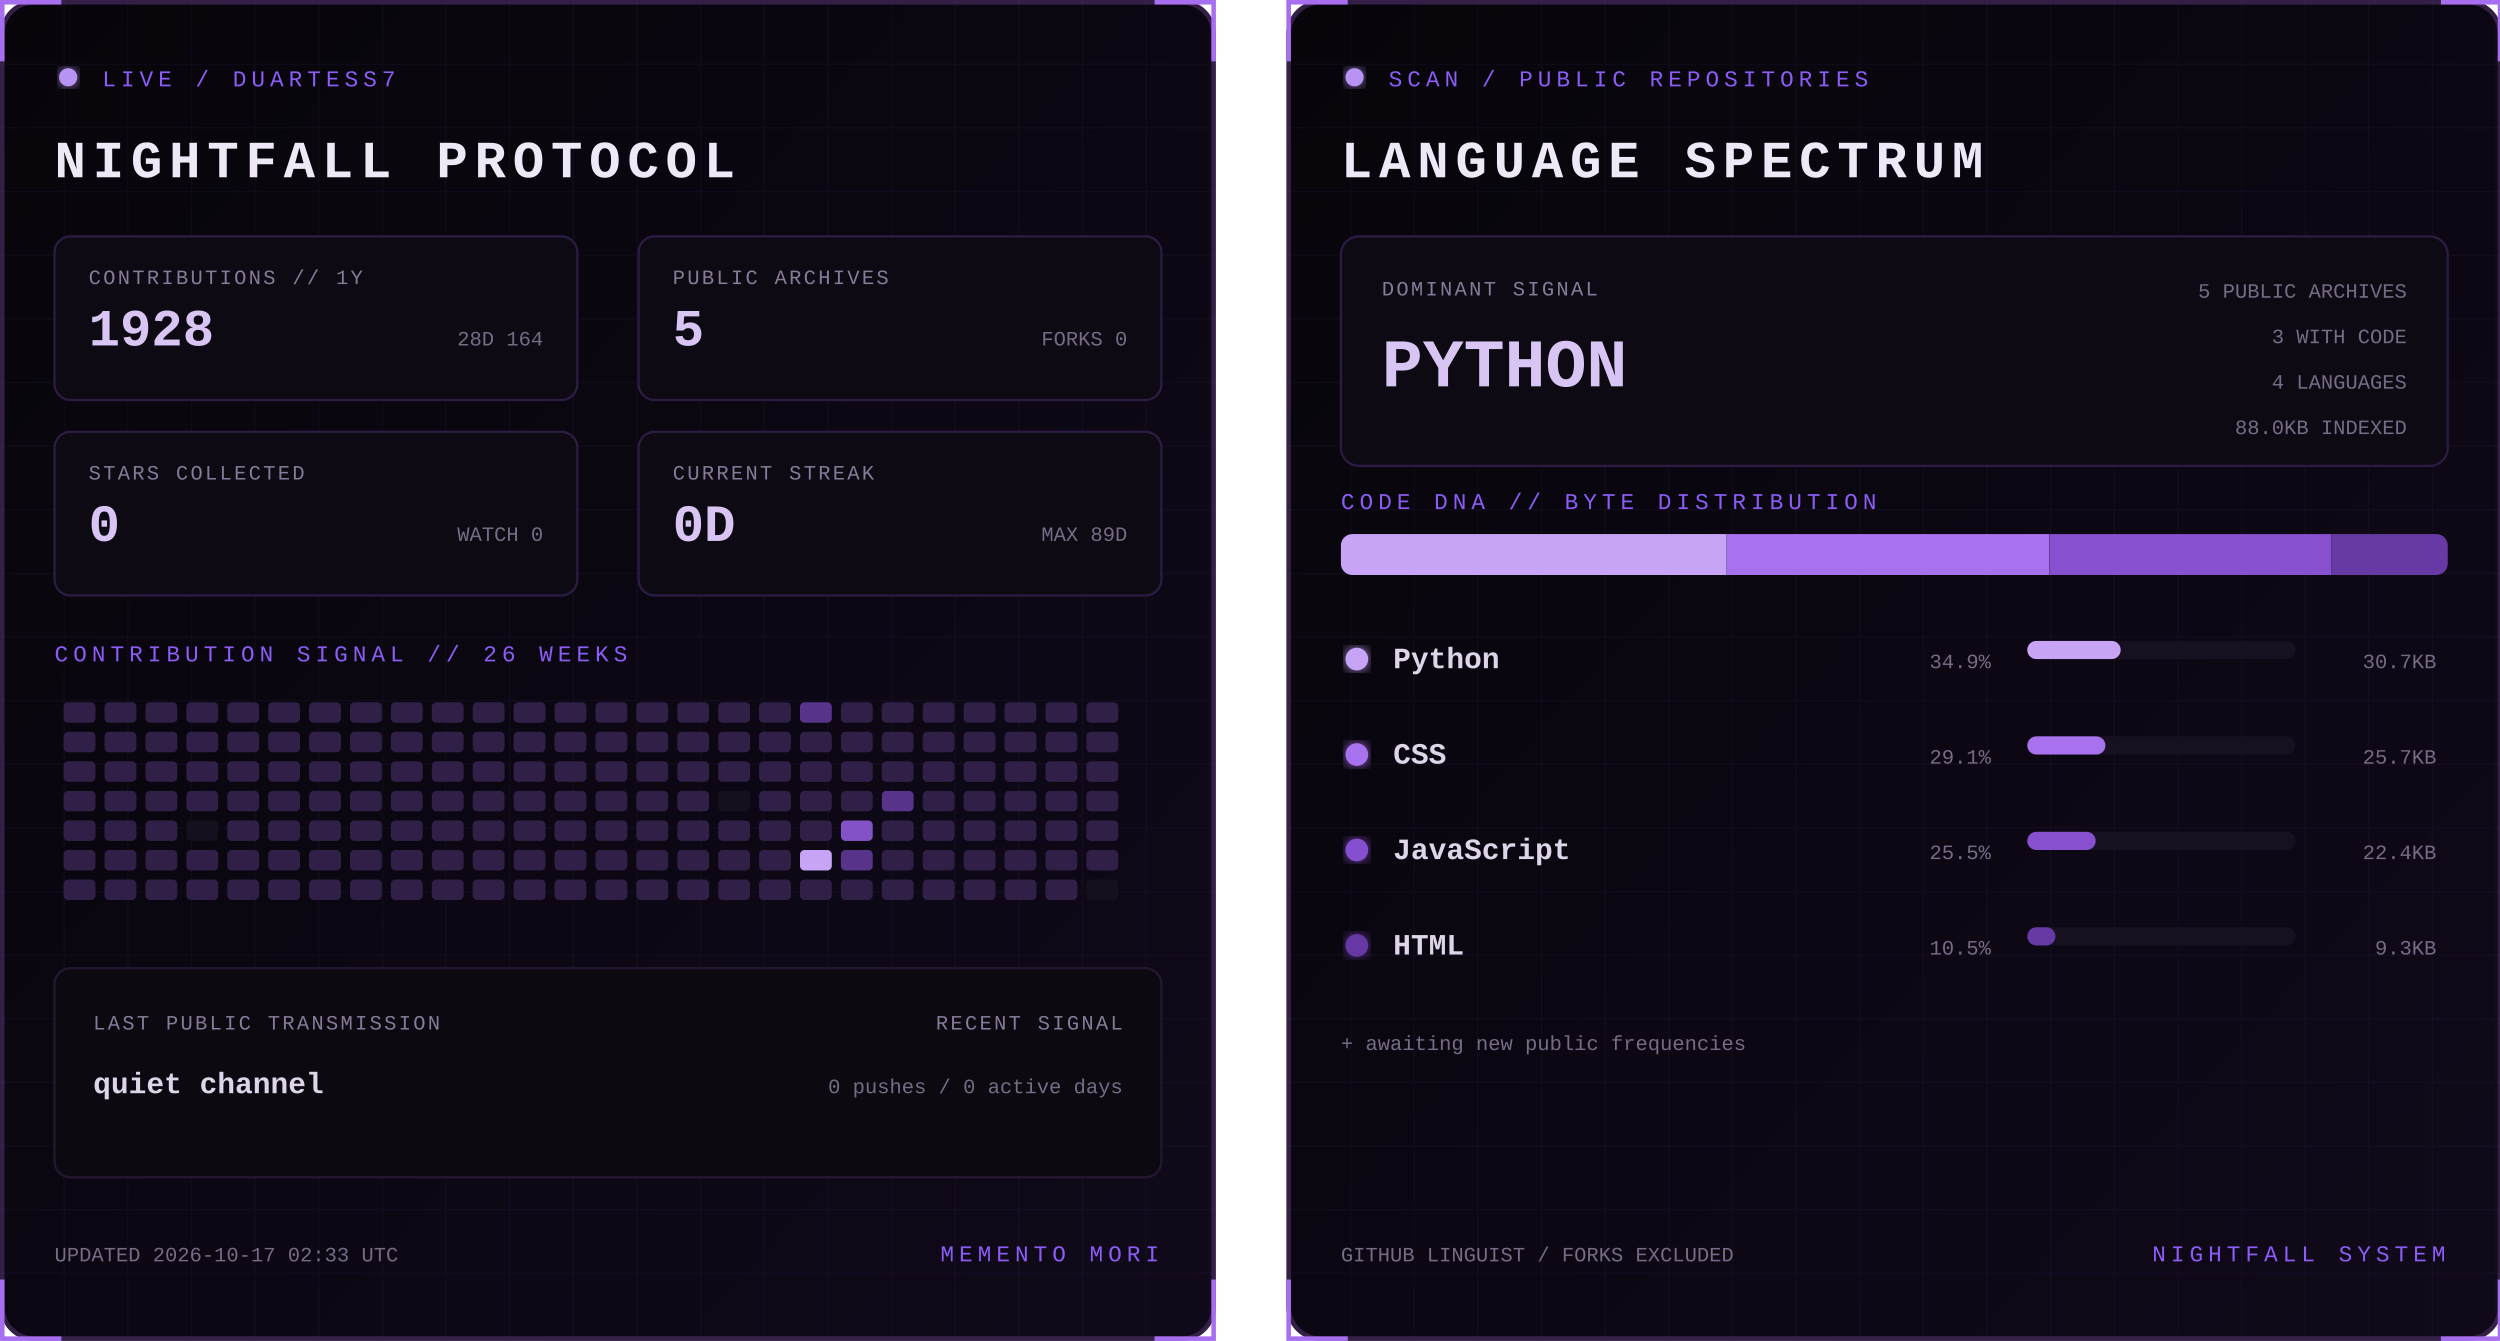
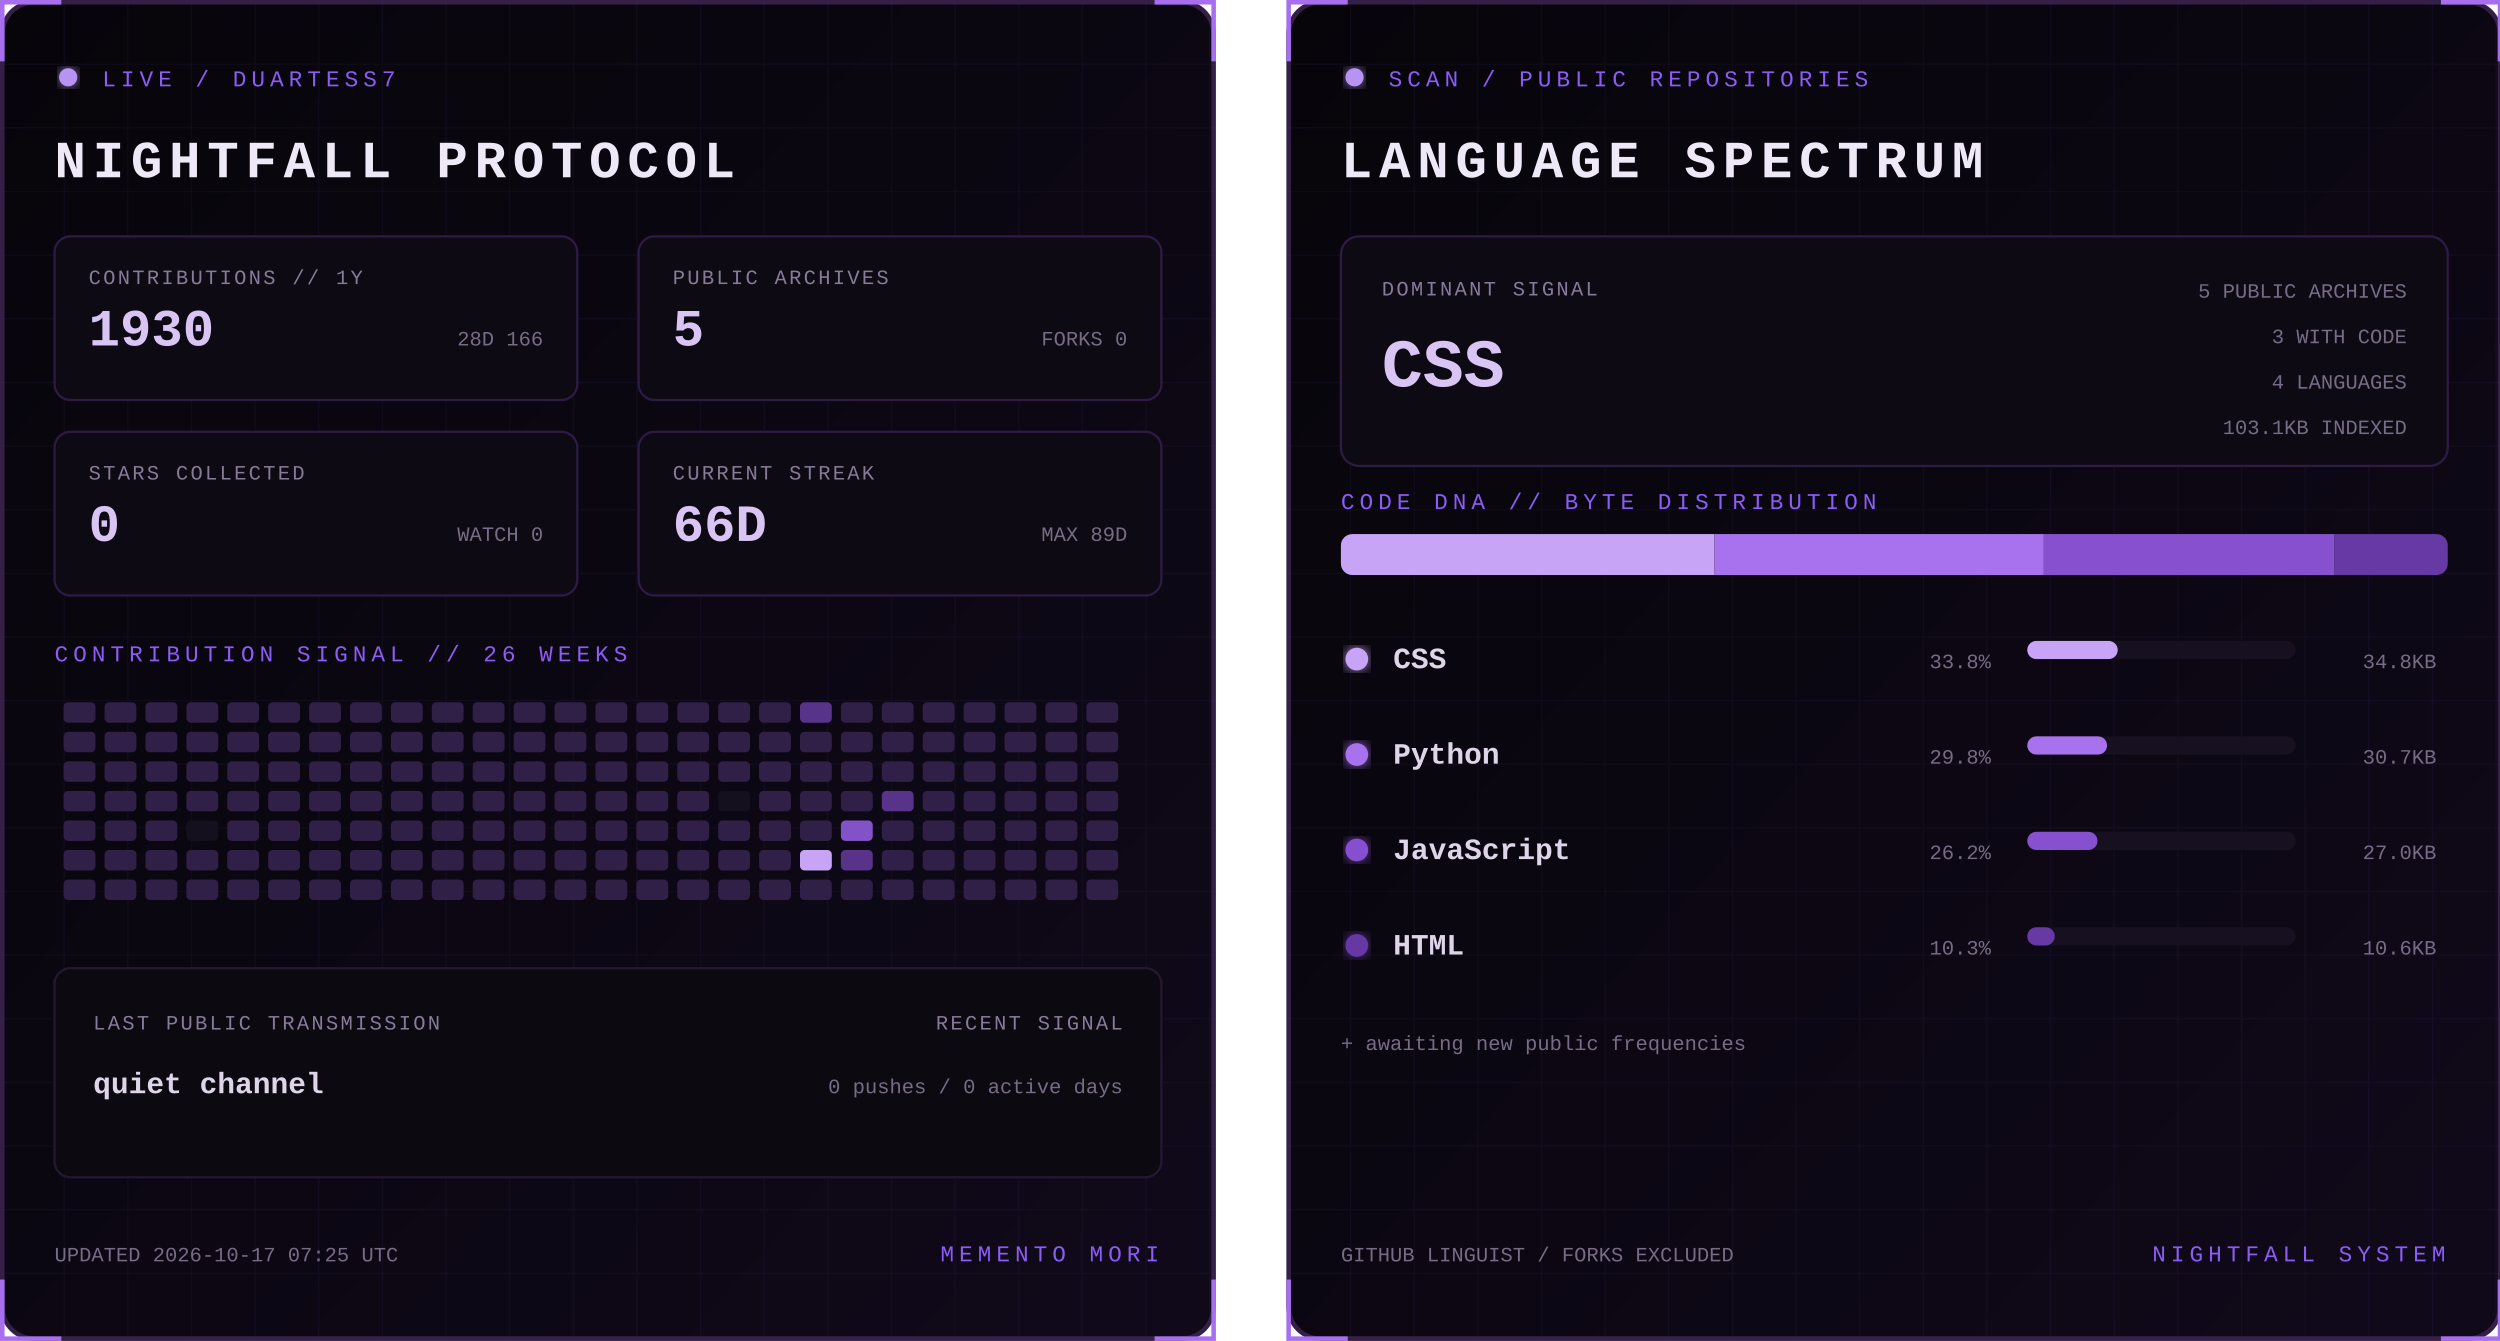
<svg xmlns="http://www.w3.org/2000/svg" width="1100" height="590" viewBox="0 0 1100 590" role="img" aria-labelledby="title desc">
  <defs>
    <linearGradient id="bg" x1="0" y1="0" x2="1" y2="1">
      <stop stop-color="#07050a" />
      <stop offset="1" stop-color="#10091a" />
    </linearGradient>
    <filter id="glow">
      <feGaussianBlur stdDeviation="3" result="b" />
      <feMerge>
        <feMergeNode in="b" />
        <feMergeNode in="SourceGraphic" />
      </feMerge>
    </filter>
    <pattern id="grid" width="28" height="28" patternUnits="userSpaceOnUse">
      <path d="M28 0H0V28" fill="none" stroke="#8b5cf6" stroke-opacity=".055" />
    </pattern>
    <clipPath id="dna">
      <rect x="24" y="235" width="487" height="18" rx="5" />
    </clipPath>
    <style>
      text { font-family: Consolas, 'Courier New', monospace; }
      .kicker { fill:#8b5cf6; font-size:10px; letter-spacing:2.2px; }
      .title { fill:#eee8f7; font-size:23px; font-weight:700; letter-spacing:3px; }
      .label { fill:#887a99; font-size:9px; letter-spacing:1px; }
      .stat { fill:#d8c5f4; font-size:23px; font-weight:700; }
      .detail,.pct { fill:#776b85; font-size:9px; }
      .lang { fill:#ded5e8; font-size:13px; font-weight:700; }
      .hero { fill:#d8c5f4; font-size:30px; font-weight:700; }
      .blink { animation:blink 1.6s step-end infinite; }
      @keyframes blink { 50% { opacity:.25 } }
    </style>
  </defs>
  <g>
    <rect x="1" y="1" width="533" height="588" rx="14" fill="url(#bg)" stroke="#342047" stroke-width="2" />
    <rect x="1" y="1" width="533" height="588" rx="14" fill="url(#grid)" />
    <path d="M27 1H1v26 M508 1h26v26 M534 563v26h-26 M27 589H1v-26" stroke="#a76ff0" stroke-width="2" fill="none" />
    <circle cx="30" cy="34" r="4" fill="#b794f4" filter="url(#glow)" class="blink" />
    <text x="45" y="38" class="kicker">LIVE / DUARTESS7</text>
    <text x="24" y="78" class="title">NIGHTFALL PROTOCOL</text>
    <g transform="translate(24 104)">
      <rect width="230" height="72" rx="7" fill="#0d0a13" stroke="#2d1b43" />
      <text x="15" y="21" class="label">CONTRIBUTIONS // 1Y</text>
-       <text x="15" y="48" class="stat">1928</text>
-       <text x="215" y="48" text-anchor="end" class="detail">28D 164</text>
+       <text x="15" y="48" class="stat">1930</text>
+       <text x="215" y="48" text-anchor="end" class="detail">28D 166</text>
    </g>
    <g transform="translate(281 104)">
      <rect width="230" height="72" rx="7" fill="#0d0a13" stroke="#2d1b43" />
      <text x="15" y="21" class="label">PUBLIC ARCHIVES</text>
      <text x="15" y="48" class="stat">5</text>
      <text x="215" y="48" text-anchor="end" class="detail">FORKS 0</text>
    </g>
    <g transform="translate(24 190)">
      <rect width="230" height="72" rx="7" fill="#0d0a13" stroke="#2d1b43" />
      <text x="15" y="21" class="label">STARS COLLECTED</text>
      <text x="15" y="48" class="stat">0</text>
      <text x="215" y="48" text-anchor="end" class="detail">WATCH 0</text>
    </g>
    <g transform="translate(281 190)">
      <rect width="230" height="72" rx="7" fill="#0d0a13" stroke="#2d1b43" />
      <text x="15" y="21" class="label">CURRENT STREAK</text>
-       <text x="15" y="48" class="stat">0D</text>
+       <text x="15" y="48" class="stat">66D</text>
      <text x="215" y="48" text-anchor="end" class="detail">MAX 89D</text>
    </g>
    <text x="24" y="291" class="kicker">CONTRIBUTION SIGNAL // 26 WEEKS</text>
    <g>
      <rect x="28" y="309" width="14" height="9" rx="2" fill="#302047" />
      <rect x="28" y="322" width="14" height="9" rx="2" fill="#302047" />
      <rect x="28" y="335" width="14" height="9" rx="2" fill="#302047" />
      <rect x="28" y="348" width="14" height="9" rx="2" fill="#302047" />
      <rect x="28" y="361" width="14" height="9" rx="2" fill="#302047" />
      <rect x="28" y="374" width="14" height="9" rx="2" fill="#302047" />
      <rect x="28" y="387" width="14" height="9" rx="2" fill="#302047" />
      <rect x="46" y="309" width="14" height="9" rx="2" fill="#302047" />
      <rect x="46" y="322" width="14" height="9" rx="2" fill="#302047" />
      <rect x="46" y="335" width="14" height="9" rx="2" fill="#302047" />
      <rect x="46" y="348" width="14" height="9" rx="2" fill="#302047" />
      <rect x="46" y="361" width="14" height="9" rx="2" fill="#302047" />
      <rect x="46" y="374" width="14" height="9" rx="2" fill="#302047" />
      <rect x="46" y="387" width="14" height="9" rx="2" fill="#302047" />
      <rect x="64" y="309" width="14" height="9" rx="2" fill="#302047" />
      <rect x="64" y="322" width="14" height="9" rx="2" fill="#302047" />
      <rect x="64" y="335" width="14" height="9" rx="2" fill="#302047" />
      <rect x="64" y="348" width="14" height="9" rx="2" fill="#302047" />
      <rect x="64" y="361" width="14" height="9" rx="2" fill="#302047" />
      <rect x="64" y="374" width="14" height="9" rx="2" fill="#302047" />
      <rect x="64" y="387" width="14" height="9" rx="2" fill="#302047" />
      <rect x="82" y="309" width="14" height="9" rx="2" fill="#302047" />
      <rect x="82" y="322" width="14" height="9" rx="2" fill="#302047" />
      <rect x="82" y="335" width="14" height="9" rx="2" fill="#302047" />
      <rect x="82" y="348" width="14" height="9" rx="2" fill="#302047" />
      <rect x="82" y="361" width="14" height="9" rx="2" fill="#15101d" />
      <rect x="82" y="374" width="14" height="9" rx="2" fill="#302047" />
      <rect x="82" y="387" width="14" height="9" rx="2" fill="#302047" />
      <rect x="100" y="309" width="14" height="9" rx="2" fill="#302047" />
      <rect x="100" y="322" width="14" height="9" rx="2" fill="#302047" />
      <rect x="100" y="335" width="14" height="9" rx="2" fill="#302047" />
      <rect x="100" y="348" width="14" height="9" rx="2" fill="#302047" />
      <rect x="100" y="361" width="14" height="9" rx="2" fill="#302047" />
      <rect x="100" y="374" width="14" height="9" rx="2" fill="#302047" />
      <rect x="100" y="387" width="14" height="9" rx="2" fill="#302047" />
      <rect x="118" y="309" width="14" height="9" rx="2" fill="#302047" />
      <rect x="118" y="322" width="14" height="9" rx="2" fill="#302047" />
      <rect x="118" y="335" width="14" height="9" rx="2" fill="#302047" />
      <rect x="118" y="348" width="14" height="9" rx="2" fill="#302047" />
      <rect x="118" y="361" width="14" height="9" rx="2" fill="#302047" />
      <rect x="118" y="374" width="14" height="9" rx="2" fill="#302047" />
      <rect x="118" y="387" width="14" height="9" rx="2" fill="#302047" />
      <rect x="136" y="309" width="14" height="9" rx="2" fill="#302047" />
      <rect x="136" y="322" width="14" height="9" rx="2" fill="#302047" />
      <rect x="136" y="335" width="14" height="9" rx="2" fill="#302047" />
      <rect x="136" y="348" width="14" height="9" rx="2" fill="#302047" />
      <rect x="136" y="361" width="14" height="9" rx="2" fill="#302047" />
      <rect x="136" y="374" width="14" height="9" rx="2" fill="#302047" />
      <rect x="136" y="387" width="14" height="9" rx="2" fill="#302047" />
      <rect x="154" y="309" width="14" height="9" rx="2" fill="#302047" />
      <rect x="154" y="322" width="14" height="9" rx="2" fill="#302047" />
      <rect x="154" y="335" width="14" height="9" rx="2" fill="#302047" />
      <rect x="154" y="348" width="14" height="9" rx="2" fill="#302047" />
      <rect x="154" y="361" width="14" height="9" rx="2" fill="#302047" />
      <rect x="154" y="374" width="14" height="9" rx="2" fill="#302047" />
      <rect x="154" y="387" width="14" height="9" rx="2" fill="#302047" />
      <rect x="172" y="309" width="14" height="9" rx="2" fill="#302047" />
      <rect x="172" y="322" width="14" height="9" rx="2" fill="#302047" />
      <rect x="172" y="335" width="14" height="9" rx="2" fill="#302047" />
      <rect x="172" y="348" width="14" height="9" rx="2" fill="#302047" />
      <rect x="172" y="361" width="14" height="9" rx="2" fill="#302047" />
      <rect x="172" y="374" width="14" height="9" rx="2" fill="#302047" />
      <rect x="172" y="387" width="14" height="9" rx="2" fill="#302047" />
      <rect x="190" y="309" width="14" height="9" rx="2" fill="#302047" />
      <rect x="190" y="322" width="14" height="9" rx="2" fill="#302047" />
      <rect x="190" y="335" width="14" height="9" rx="2" fill="#302047" />
      <rect x="190" y="348" width="14" height="9" rx="2" fill="#302047" />
      <rect x="190" y="361" width="14" height="9" rx="2" fill="#302047" />
      <rect x="190" y="374" width="14" height="9" rx="2" fill="#302047" />
      <rect x="190" y="387" width="14" height="9" rx="2" fill="#302047" />
      <rect x="208" y="309" width="14" height="9" rx="2" fill="#302047" />
      <rect x="208" y="322" width="14" height="9" rx="2" fill="#302047" />
      <rect x="208" y="335" width="14" height="9" rx="2" fill="#302047" />
      <rect x="208" y="348" width="14" height="9" rx="2" fill="#302047" />
      <rect x="208" y="361" width="14" height="9" rx="2" fill="#302047" />
      <rect x="208" y="374" width="14" height="9" rx="2" fill="#302047" />
      <rect x="208" y="387" width="14" height="9" rx="2" fill="#302047" />
      <rect x="226" y="309" width="14" height="9" rx="2" fill="#302047" />
      <rect x="226" y="322" width="14" height="9" rx="2" fill="#302047" />
      <rect x="226" y="335" width="14" height="9" rx="2" fill="#302047" />
      <rect x="226" y="348" width="14" height="9" rx="2" fill="#302047" />
      <rect x="226" y="361" width="14" height="9" rx="2" fill="#302047" />
      <rect x="226" y="374" width="14" height="9" rx="2" fill="#302047" />
      <rect x="226" y="387" width="14" height="9" rx="2" fill="#302047" />
      <rect x="244" y="309" width="14" height="9" rx="2" fill="#302047" />
      <rect x="244" y="322" width="14" height="9" rx="2" fill="#302047" />
      <rect x="244" y="335" width="14" height="9" rx="2" fill="#302047" />
      <rect x="244" y="348" width="14" height="9" rx="2" fill="#302047" />
      <rect x="244" y="361" width="14" height="9" rx="2" fill="#302047" />
      <rect x="244" y="374" width="14" height="9" rx="2" fill="#302047" />
      <rect x="244" y="387" width="14" height="9" rx="2" fill="#302047" />
      <rect x="262" y="309" width="14" height="9" rx="2" fill="#302047" />
      <rect x="262" y="322" width="14" height="9" rx="2" fill="#302047" />
      <rect x="262" y="335" width="14" height="9" rx="2" fill="#302047" />
      <rect x="262" y="348" width="14" height="9" rx="2" fill="#302047" />
      <rect x="262" y="361" width="14" height="9" rx="2" fill="#302047" />
      <rect x="262" y="374" width="14" height="9" rx="2" fill="#302047" />
      <rect x="262" y="387" width="14" height="9" rx="2" fill="#302047" />
      <rect x="280" y="309" width="14" height="9" rx="2" fill="#302047" />
      <rect x="280" y="322" width="14" height="9" rx="2" fill="#302047" />
      <rect x="280" y="335" width="14" height="9" rx="2" fill="#302047" />
      <rect x="280" y="348" width="14" height="9" rx="2" fill="#302047" />
      <rect x="280" y="361" width="14" height="9" rx="2" fill="#302047" />
      <rect x="280" y="374" width="14" height="9" rx="2" fill="#302047" />
      <rect x="280" y="387" width="14" height="9" rx="2" fill="#302047" />
      <rect x="298" y="309" width="14" height="9" rx="2" fill="#302047" />
      <rect x="298" y="322" width="14" height="9" rx="2" fill="#302047" />
      <rect x="298" y="335" width="14" height="9" rx="2" fill="#302047" />
      <rect x="298" y="348" width="14" height="9" rx="2" fill="#302047" />
      <rect x="298" y="361" width="14" height="9" rx="2" fill="#302047" />
      <rect x="298" y="374" width="14" height="9" rx="2" fill="#302047" />
      <rect x="298" y="387" width="14" height="9" rx="2" fill="#302047" />
      <rect x="316" y="309" width="14" height="9" rx="2" fill="#302047" />
      <rect x="316" y="322" width="14" height="9" rx="2" fill="#302047" />
      <rect x="316" y="335" width="14" height="9" rx="2" fill="#302047" />
      <rect x="316" y="348" width="14" height="9" rx="2" fill="#15101d" />
      <rect x="316" y="361" width="14" height="9" rx="2" fill="#302047" />
      <rect x="316" y="374" width="14" height="9" rx="2" fill="#302047" />
      <rect x="316" y="387" width="14" height="9" rx="2" fill="#302047" />
      <rect x="334" y="309" width="14" height="9" rx="2" fill="#302047" />
      <rect x="334" y="322" width="14" height="9" rx="2" fill="#302047" />
      <rect x="334" y="335" width="14" height="9" rx="2" fill="#302047" />
      <rect x="334" y="348" width="14" height="9" rx="2" fill="#302047" />
      <rect x="334" y="361" width="14" height="9" rx="2" fill="#302047" />
      <rect x="334" y="374" width="14" height="9" rx="2" fill="#302047" />
      <rect x="334" y="387" width="14" height="9" rx="2" fill="#302047" />
      <rect x="352" y="309" width="14" height="9" rx="2" fill="#57338a" />
      <rect x="352" y="322" width="14" height="9" rx="2" fill="#302047" />
      <rect x="352" y="335" width="14" height="9" rx="2" fill="#302047" />
      <rect x="352" y="348" width="14" height="9" rx="2" fill="#302047" />
      <rect x="352" y="361" width="14" height="9" rx="2" fill="#302047" />
      <rect x="352" y="374" width="14" height="9" rx="2" fill="#c7a4f6" />
      <rect x="352" y="387" width="14" height="9" rx="2" fill="#302047" />
      <rect x="370" y="309" width="14" height="9" rx="2" fill="#302047" />
      <rect x="370" y="322" width="14" height="9" rx="2" fill="#302047" />
      <rect x="370" y="335" width="14" height="9" rx="2" fill="#302047" />
      <rect x="370" y="348" width="14" height="9" rx="2" fill="#302047" />
      <rect x="370" y="361" width="14" height="9" rx="2" fill="#8452c7" />
      <rect x="370" y="374" width="14" height="9" rx="2" fill="#57338a" />
      <rect x="370" y="387" width="14" height="9" rx="2" fill="#302047" />
      <rect x="388" y="309" width="14" height="9" rx="2" fill="#302047" />
      <rect x="388" y="322" width="14" height="9" rx="2" fill="#302047" />
      <rect x="388" y="335" width="14" height="9" rx="2" fill="#302047" />
      <rect x="388" y="348" width="14" height="9" rx="2" fill="#57338a" />
      <rect x="388" y="361" width="14" height="9" rx="2" fill="#302047" />
      <rect x="388" y="374" width="14" height="9" rx="2" fill="#302047" />
      <rect x="388" y="387" width="14" height="9" rx="2" fill="#302047" />
      <rect x="406" y="309" width="14" height="9" rx="2" fill="#302047" />
      <rect x="406" y="322" width="14" height="9" rx="2" fill="#302047" />
      <rect x="406" y="335" width="14" height="9" rx="2" fill="#302047" />
      <rect x="406" y="348" width="14" height="9" rx="2" fill="#302047" />
      <rect x="406" y="361" width="14" height="9" rx="2" fill="#302047" />
      <rect x="406" y="374" width="14" height="9" rx="2" fill="#302047" />
      <rect x="406" y="387" width="14" height="9" rx="2" fill="#302047" />
      <rect x="424" y="309" width="14" height="9" rx="2" fill="#302047" />
      <rect x="424" y="322" width="14" height="9" rx="2" fill="#302047" />
      <rect x="424" y="335" width="14" height="9" rx="2" fill="#302047" />
      <rect x="424" y="348" width="14" height="9" rx="2" fill="#302047" />
      <rect x="424" y="361" width="14" height="9" rx="2" fill="#302047" />
      <rect x="424" y="374" width="14" height="9" rx="2" fill="#302047" />
      <rect x="424" y="387" width="14" height="9" rx="2" fill="#302047" />
      <rect x="442" y="309" width="14" height="9" rx="2" fill="#302047" />
      <rect x="442" y="322" width="14" height="9" rx="2" fill="#302047" />
      <rect x="442" y="335" width="14" height="9" rx="2" fill="#302047" />
      <rect x="442" y="348" width="14" height="9" rx="2" fill="#302047" />
      <rect x="442" y="361" width="14" height="9" rx="2" fill="#302047" />
      <rect x="442" y="374" width="14" height="9" rx="2" fill="#302047" />
      <rect x="442" y="387" width="14" height="9" rx="2" fill="#302047" />
      <rect x="460" y="309" width="14" height="9" rx="2" fill="#302047" />
      <rect x="460" y="322" width="14" height="9" rx="2" fill="#302047" />
      <rect x="460" y="335" width="14" height="9" rx="2" fill="#302047" />
      <rect x="460" y="348" width="14" height="9" rx="2" fill="#302047" />
      <rect x="460" y="361" width="14" height="9" rx="2" fill="#302047" />
      <rect x="460" y="374" width="14" height="9" rx="2" fill="#302047" />
      <rect x="460" y="387" width="14" height="9" rx="2" fill="#302047" />
      <rect x="478" y="309" width="14" height="9" rx="2" fill="#302047" />
      <rect x="478" y="322" width="14" height="9" rx="2" fill="#302047" />
      <rect x="478" y="335" width="14" height="9" rx="2" fill="#302047" />
      <rect x="478" y="348" width="14" height="9" rx="2" fill="#302047" />
      <rect x="478" y="361" width="14" height="9" rx="2" fill="#302047" />
      <rect x="478" y="374" width="14" height="9" rx="2" fill="#302047" />
-       <rect x="478" y="387" width="14" height="9" rx="2" fill="#15101d" />
+       <rect x="478" y="387" width="14" height="9" rx="2" fill="#302047" />
    </g>
    <rect x="24" y="426" width="487" height="92" rx="7" fill="#0c0911" stroke="#24172f" />
    <text x="41" y="453" class="label">LAST PUBLIC TRANSMISSION</text>
    <text x="41" y="481" class="lang">quiet channel</text>
    <text x="494" y="453" text-anchor="end" class="label">RECENT SIGNAL</text>
    <text x="494" y="481" text-anchor="end" class="detail">0 pushes / 0 active days</text>
-     <text x="24" y="555" class="detail">UPDATED 2026-10-17 02:33 UTC</text>
+     <text x="24" y="555" class="detail">UPDATED 2026-10-17 07:25 UTC</text>
    <text x="510" y="555" text-anchor="end" class="kicker">MEMENTO MORI</text>
  </g>
  <g transform="translate(566)">
    <rect x="1" y="1" width="533" height="588" rx="14" fill="url(#bg)" stroke="#342047" stroke-width="2" />
    <rect x="1" y="1" width="533" height="588" rx="14" fill="url(#grid)" />
    <path d="M27 1H1v26 M508 1h26v26 M534 563v26h-26 M27 589H1v-26" stroke="#a76ff0" stroke-width="2" fill="none" />
    <circle cx="30" cy="34" r="4" fill="#b794f4" filter="url(#glow)" class="blink" />
    <text x="45" y="38" class="kicker">SCAN / PUBLIC REPOSITORIES</text>
    <text x="24" y="78" class="title">LANGUAGE SPECTRUM</text>
    <rect x="24" y="104" width="487" height="101" rx="8" fill="#0d0a13" stroke="#2d1b43" />
    <text x="42" y="130" class="label">DOMINANT SIGNAL</text>
-     <text x="42" y="170" class="hero">PYTHON</text>
+     <text x="42" y="170" class="hero">CSS</text>
    <text x="493" y="131" text-anchor="end" class="detail">5 PUBLIC ARCHIVES</text>
    <text x="493" y="151" text-anchor="end" class="detail">3 WITH CODE</text>
    <text x="493" y="171" text-anchor="end" class="detail">4 LANGUAGES</text>
-     <text x="493" y="191" text-anchor="end" class="detail">88.0KB INDEXED</text>
+     <text x="493" y="191" text-anchor="end" class="detail">103.1KB INDEXED</text>
    <text x="24" y="224" class="kicker">CODE DNA // BYTE DISTRIBUTION</text>
    <rect x="24" y="235" width="487" height="18" rx="5" fill="#171020" />
    <g clip-path="url(#dna)">
-       <rect x="24.0" y="235" width="169.7" height="18" fill="#c7a4f6" />
-       <rect x="193.7" y="235" width="141.9" height="18" fill="#a871ed" />
-       <rect x="335.7" y="235" width="124.0" height="18" fill="#8650cf" />
-       <rect x="459.7" y="235" width="51.3" height="18" fill="#6639a4" />
+       <rect x="24.0" y="235" width="164.4" height="18" fill="#c7a4f6" />
+       <rect x="188.4" y="235" width="144.9" height="18" fill="#a871ed" />
+       <rect x="333.3" y="235" width="127.7" height="18" fill="#8650cf" />
+       <rect x="461.0" y="235" width="50.0" height="18" fill="#6639a4" />
    </g>
    <circle cx="31" cy="290" r="5" fill="#c7a4f6" filter="url(#glow)" />
-     <text x="47" y="294" class="lang">Python</text>
-     <text x="310" y="294" text-anchor="end" class="pct">34.9%</text>
+     <text x="47" y="294" class="lang">CSS</text>
+     <text x="310" y="294" text-anchor="end" class="pct">33.8%</text>
    <rect x="326" y="282" width="118" height="8" rx="4" fill="#171020" />
-     <rect x="326" y="282" width="41.1" height="8" rx="4" fill="#c7a4f6" />
-     <text x="506" y="294" text-anchor="end" class="detail">30.7KB</text>
+     <rect x="326" y="282" width="39.8" height="8" rx="4" fill="#c7a4f6" />
+     <text x="506" y="294" text-anchor="end" class="detail">34.8KB</text>
    <circle cx="31" cy="332" r="5" fill="#a871ed" filter="url(#glow)" />
-     <text x="47" y="336" class="lang">CSS</text>
-     <text x="310" y="336" text-anchor="end" class="pct">29.1%</text>
+     <text x="47" y="336" class="lang">Python</text>
+     <text x="310" y="336" text-anchor="end" class="pct">29.8%</text>
    <rect x="326" y="324" width="118" height="8" rx="4" fill="#171020" />
-     <rect x="326" y="324" width="34.4" height="8" rx="4" fill="#a871ed" />
-     <text x="506" y="336" text-anchor="end" class="detail">25.7KB</text>
+     <rect x="326" y="324" width="35.1" height="8" rx="4" fill="#a871ed" />
+     <text x="506" y="336" text-anchor="end" class="detail">30.7KB</text>
    <circle cx="31" cy="374" r="5" fill="#8650cf" filter="url(#glow)" />
    <text x="47" y="378" class="lang">JavaScript</text>
-     <text x="310" y="378" text-anchor="end" class="pct">25.5%</text>
+     <text x="310" y="378" text-anchor="end" class="pct">26.2%</text>
    <rect x="326" y="366" width="118" height="8" rx="4" fill="#171020" />
-     <rect x="326" y="366" width="30.1" height="8" rx="4" fill="#8650cf" />
-     <text x="506" y="378" text-anchor="end" class="detail">22.4KB</text>
+     <rect x="326" y="366" width="30.9" height="8" rx="4" fill="#8650cf" />
+     <text x="506" y="378" text-anchor="end" class="detail">27.0KB</text>
    <circle cx="31" cy="416" r="5" fill="#6639a4" filter="url(#glow)" />
    <text x="47" y="420" class="lang">HTML</text>
-     <text x="310" y="420" text-anchor="end" class="pct">10.5%</text>
+     <text x="310" y="420" text-anchor="end" class="pct">10.3%</text>
    <rect x="326" y="408" width="118" height="8" rx="4" fill="#171020" />
-     <rect x="326" y="408" width="12.4" height="8" rx="4" fill="#6639a4" />
-     <text x="506" y="420" text-anchor="end" class="detail">9.3KB</text>
+     <rect x="326" y="408" width="12.1" height="8" rx="4" fill="#6639a4" />
+     <text x="506" y="420" text-anchor="end" class="detail">10.6KB</text>
    <text x="24" y="462" class="detail">+ awaiting new public frequencies</text>
    <text x="24" y="555" class="detail">GITHUB LINGUIST / FORKS EXCLUDED</text>
    <text x="510" y="555" text-anchor="end" class="kicker">NIGHTFALL SYSTEM</text>
  </g>
</svg>
